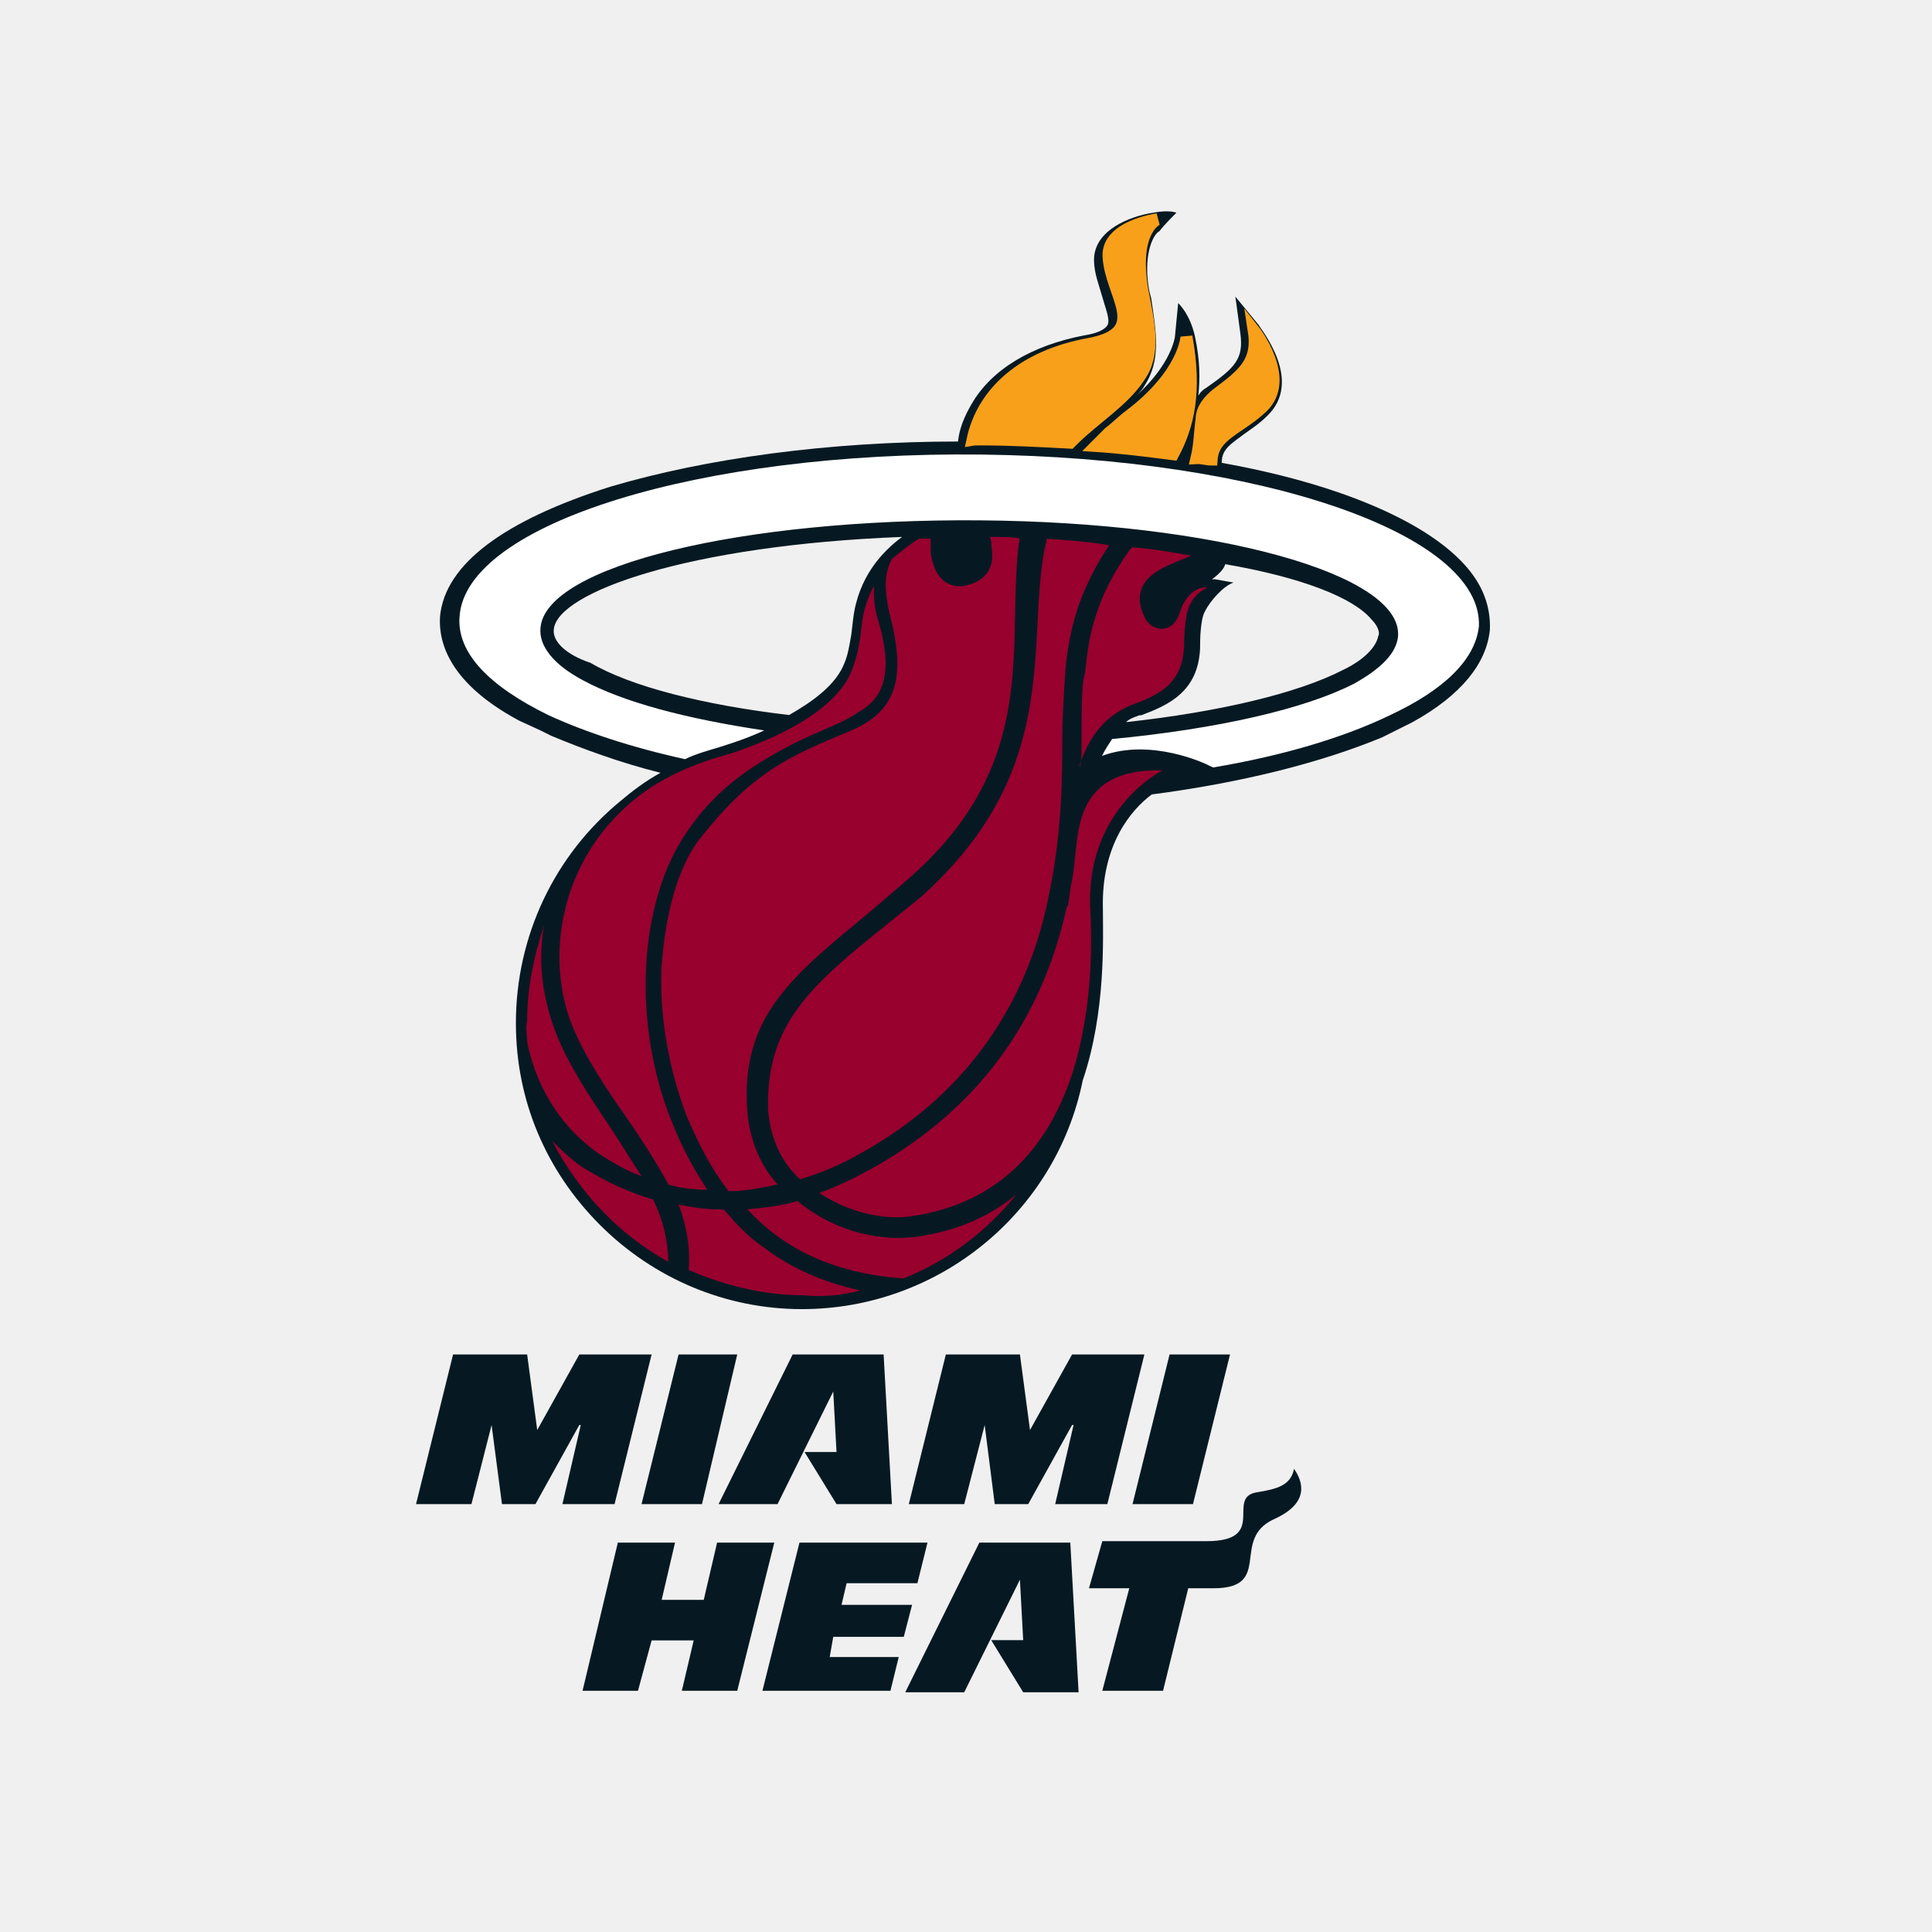
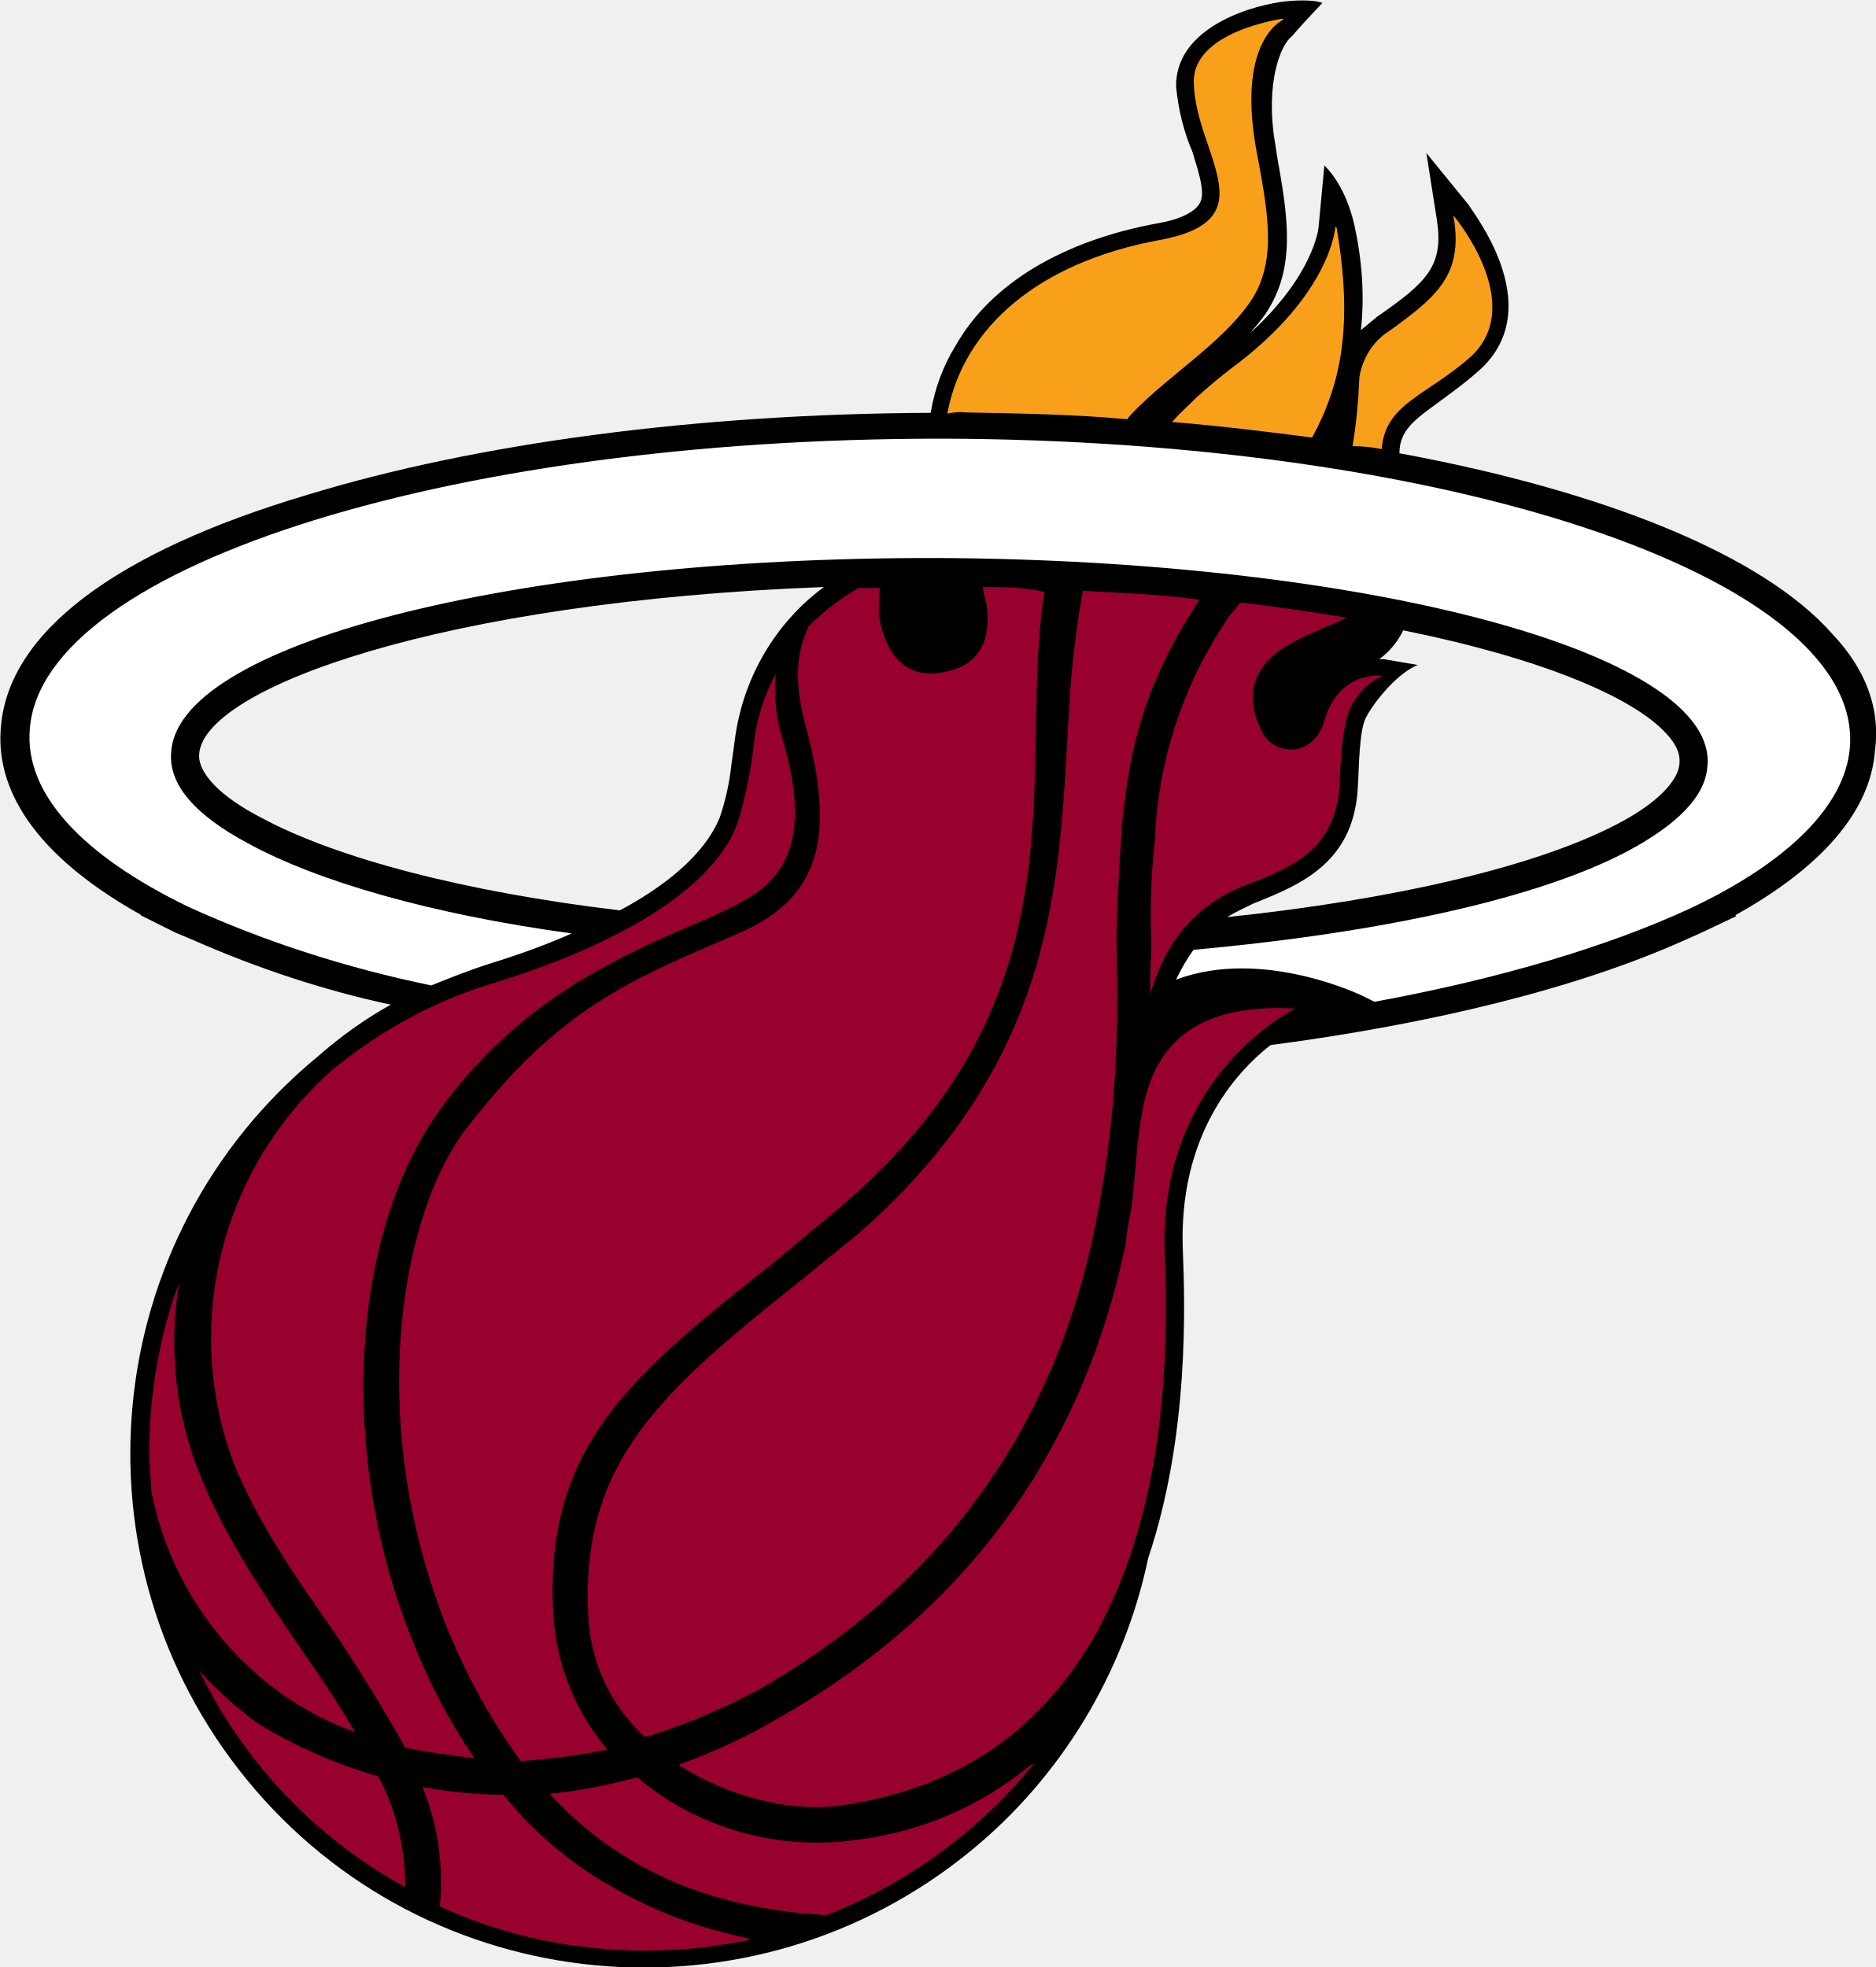
- <svg xmlns="http://www.w3.org/2000/svg" version="1.1" id="layer" x="0px" y="0px" viewBox="-153 -46 652 652" style="enable-background:new -153 -46 652 652;" xml:space="preserve">
+ <svg xmlns="http://www.w3.org/2000/svg" version="1.1" id="Layer_1" x="0px" y="0px" viewBox="0 0 194.9 204.4" style="enable-background:new 0 0 194.9 204.4;" xml:space="preserve">
  <style type="text/css">
- 	.st0{fill:#061922;}
- 	.st1{fill:#98002E;}
- 	.st2{fill:#F9A01B;stroke:#F9A01B;stroke-width:4.027;}
+ 	.st0{fill:#98002E;}
+ 	.st1{fill:#F9A01B;}
+ 	.st2{fill:none;stroke:#F9A01B;stroke-width:0.12;}
	.st3{fill:#FFFFFF;}
</style>
-   <g>
-     <g>
-       <path class="st0" d="M341,144.3c-13.6-14.8-43.1-27.2-81.7-34.1c0-4.5,2.8-6.2,7.4-9.6c2.3-1.7,5.1-3.4,7.9-6.2    c12.5-11.9-2.3-29.5-2.8-30.7l-7.9-9.6l1.7,12.5c1.1,8.5-1.7,11.4-11.4,18.2c-1.1,0.6-2.3,1.7-2.8,2.8c0.6-5.7,0.6-11.9-1.1-19.9    c-1.7-7.9-5.7-11.4-5.7-11.4l-1.1,11.4c0,0-1.1,9.1-13.1,19.9c1.1-1.1,2.3-2.3,2.8-3.4c5.7-8.5,4-18.2,2.3-29.5l-0.6-2.3    c-2.3-11.9,1.1-19.3,3.4-20.4c1.7-2.3,5.7-6.2,5.7-6.2s-2.3-1.1-7.9,0c-7.4,1.1-19.9,5.7-19.9,15.9c0,4.5,1.7,8.5,2.8,12.5    s2.8,7.9,1.7,9.6c-1.1,1.7-4,2.8-7.9,3.4c-17.6,3.4-31.2,11.4-38,23.3c-2.3,4-4,7.9-4.5,12.5c-43.7,0-85.1,5.7-117.5,15.3    c-35.8,11.4-55.6,26.1-57.3,43.7c-0.6,9.1,3.4,22.7,26.7,35.2l0,0l7.4,3.4l0,0l3.4,1.7l0,0c10.8,4.5,23.3,9.1,36.9,12.5    c-5.1,2.8-9.6,6.2-13.6,9.6c-22.1,18.2-35.2,45.4-35.2,74.9c0,26.1,10.2,49.9,28.4,68.1s42.6,28.4,68.1,28.4    c46,0,85.7-32.4,94.8-77.2c7.9-23.3,6.8-48.2,6.8-57.9c-0.6-21.6,9.6-33.5,16.5-38.6c30.7-4,57.3-10.8,77.8-19.3l0,0l3.4-1.7l0,0    l6.8-3.4l0,0c16.5-9.1,25-19.9,26.1-31.2C350.1,158.5,347.3,151.1,341,144.3z M309.8,163c2.8,2.8,2.8,5.1,2.3,5.7    c-0.6,3.4-4.5,7.9-11.9,11.4l0,0c-15.3,7.9-42,14.2-73.2,17.6c1.1-1.1,2.8-1.7,4.5-2.3h0.6c9.1-3.4,19.3-7.9,19.9-22.7    c0-2.3,0-9.6,1.7-12.5c1.7-3.4,6.2-8.5,9.6-9.6l-6.2-1.1c-0.6,0-0.6,0-1.1,0c2.3-1.7,4-3.4,4.5-5.1    C286,148.8,303.6,155.6,309.8,163z M33.9,166.4c1.1-12.5,45.4-28.4,117.5-31.2c-6.8,5.1-14.8,13.6-16.5,27.8l-0.6,5.1    c-0.6,3.4-1.1,6.8-2.3,9.6c-2.8,7.4-10.8,13.1-18.7,17.6c-28.9-3.4-53.4-9.6-67-17.6l0,0C37.9,174.9,33.4,170.4,33.9,166.4z" />
-       <g>
-         <polygon class="st0" points="83.9,461.6 95.8,411.1 76,411.1 63.5,461.6    " />
-         <path class="st0" d="M128.2,423.6l1.1,20.4h-10.8l10.8,17.6H148l-2.8-50.5h-30.7l-25,50.5h19.9L128.2,423.6L128.2,423.6z" />
-         <polygon class="st0" points="81.1,507.6 77.1,524.6 95.8,524.6 108.3,474.6 89,474.6 84.5,493.9 70.3,493.9 74.8,474.6      55.5,474.6 43.6,524.6 62.3,524.6 66.9,507.6    " />
-         <polygon class="st0" points="127,513.2 128.2,506.4 152,506.4 154.8,495.6 131,495.6 132.7,488.3 156.6,488.3 160,474.6      116.8,474.6 104.3,524.6 147.5,524.6 150.3,513.2    " />
-         <polygon class="st0" points="249.6,461.6 262.1,411.1 241.7,411.1 229.2,461.6    " />
-         <path class="st0" d="M283.7,449.7c2.8,4,5.7,11.4-6.8,17c-14.8,6.8,0,23.3-20.4,23.3h-8.5l-8.5,34.6H219l9.1-34.6h-13.6l4.5-15.9     h35.2c21,0,6.2-14.8,17-16.5C278,456.5,282.6,455.3,283.7,449.7z" />
-         <polygon class="st0" points="28.3,436.6 24.9,411.1 -0.1,411.1 -12.6,461.6 6.1,461.6 12.9,434.9 12.9,434.9 16.4,461.6      27.7,461.6 42.5,434.9 43,434.9 36.8,461.6 54.4,461.6 66.9,411.1 42.5,411.1    " />
-         <polygon class="st0" points="194.6,436.6 191.2,411.1 166.2,411.1 153.7,461.6 172.4,461.6 179.3,434.9 179.3,434.9 182.7,461.6      194,461.6 208.8,434.9 209.3,434.9 203.1,461.6 220.7,461.6 233.2,411.1 208.8,411.1    " />
-         <path class="st0" d="M191.2,487.1l1.1,20.4h-10.8l10.8,17.6H211l-2.8-50.5h-30.7l-25,50.5h19.9L191.2,487.1L191.2,487.1z" />
-       </g>
-       <g>
-         <path class="st1" d="M24.9,305.5c2.3,12.5,9.6,27.8,24.4,38c4.5,2.8,9.1,5.7,14.2,7.4c-3.4-5.1-6.8-10.8-10.2-15.9     c-6.8-10.2-14.2-21-18.7-32.4c-4.5-11.9-6.2-23.8-4-36.3l0,0c-3.4,10.2-5.7,21-5.7,32.4C24.3,301,24.9,303.2,24.9,305.5     L24.9,305.5z" />
-         <path class="st1" d="M40.2,300.4c4.5,10.8,11.4,21,18.2,30.7c5.1,7.4,10.2,15.3,14.2,22.7c4,1.1,8.5,1.7,13.1,1.7     c-4.5-6.8-8.5-14.2-11.9-22.7c-13.6-33.5-11.4-74.4,5.1-98.2c8.5-12.5,18.7-20.4,32.4-27.8c11.4-6.2,18.7-7.9,25.5-12.5     c7.9-4.5,11.9-12.5,6.8-30.1c-1.7-5.1-1.7-9.1-1.7-12.5c-1.7,3.4-3.4,7.4-4,12.5l0,0c-0.6,5.1-1.1,10.2-3.4,15.9     c-6.8,18.2-40.9,28.4-45.4,29.5c-13.1,4-23.3,9.6-31.2,17C35.7,247,31.1,277.7,40.2,300.4z" />
-         <g>
-           <path class="st1" d="M181,135.2c0.6,1.1,0.6,2.3,0.6,3.4c1.1,6.2-1.1,11.4-9.1,13.1c-7.9,1.1-10.8-5.7-11.4-11.4      c0-1.7,0-3.4,0-4.5c-1.1,0-2.8,0-4,0c-2.8,1.7-5.7,4-9.1,6.8c-1.7,3.4-3.4,7.9-0.6,19.3c5.1,19.9,2.8,31.8-13.1,38.6      c-20.4,8.5-32.9,13.6-50.5,35.8c-8.5,10.2-12.5,27.8-13.6,44.8c-0.6,17,2.8,34.6,8.5,49.4c4,9.6,8.5,18.2,14.2,25.5      c5.7,0,10.8-1.1,16.5-2.3c-6.2-6.8-9.6-15.9-10.2-25c-2.3-31.8,15.3-45.4,41.4-67l11.9-10.2c47.1-40.3,33.5-81.2,38.6-115.8      C188.9,135.2,184.9,135.2,181,135.2z" />
-         </g>
-         <g>
-           <path class="st1" d="M200.3,135.8c-1.7,6.8-2.3,14.2-2.8,21.6c-1.7,30.7-1.1,64.7-39.7,99.3l-11.9,9.6      c-25.5,20.4-40.3,33.5-39.7,61.9c0.6,9.1,4,17.6,10.8,23.8c7.4-2.3,14.2-5.1,21-9.1c33.5-18.7,54.5-47.7,62.4-84      c5.1-23.3,5.1-42,5.1-56.8c0-7.4,1.1-22.7,1.1-22.7c1.1-9.6,2.8-22.7,13.6-39.7c0.6-0.6,0.6-1.1,1.1-1.7      C215,136.9,207.6,136.3,200.3,135.8z" />
-         </g>
-         <path class="st1" d="M211,234C211,233.4,211,233.4,211,234C211,233.4,211,234,211,234c-1.1,5.7-1.1,11.4-2.3,17.6     c-0.6,2.3-0.6,4.5-1.1,6.8c0,0.6,0,1.1-0.6,1.7c-8.5,38.6-30.1,68.1-65.3,88c-6.2,3.4-11.9,6.2-18.2,8.5     c10.2,6.8,22.1,9.1,30.7,7.9c31.8-4.5,47.1-25.5,54.5-47.7c7.4-22.7,6.8-46.5,6.2-56.8c-1.1-33.5,24.4-46,24.4-46     C220.1,213.5,213.3,222.1,211,234z" />
-         <path class="st1" d="M190,357.1c-13.1,10.8-26.7,13.1-32.9,14.2c-12.5,1.7-27.2-1.1-40.3-11.4l-0.6-0.6c-5.7,1.7-11.4,2.3-17,2.8     c12.5,13.6,29.5,21.6,52.2,23.3c0,0,0,0,0.6,0l0,0C167.3,379.3,180.4,369.1,190,357.1C190.6,356.6,190.6,356.6,190,357.1z" />
-         <path class="st1" d="M72.5,379.8c0-6.8-1.7-14.2-5.1-21c-7.9-2.3-15.3-5.7-22.7-10.2c-4-2.3-7.9-6.2-11.4-9.6l0,0     C42.5,356.6,56.1,370.8,72.5,379.8L72.5,379.8z" />
-         <path class="st1" d="M137.3,389.5c-12.5-2.8-23.3-7.4-32.9-14.8c-5.1-3.4-9.1-7.9-13.1-12.5c-5.1,0-10.2-0.6-15.3-1.7     c2.8,7.4,4,14.8,3.4,22.1l0,0c11.9,5.1,25,8.5,38.6,8.5C124.2,391.8,131,391.2,137.3,389.5L137.3,389.5z" />
-         <g>
-           <path class="st1" d="M245.1,160.8c-2.3,7.4-9.1,6.2-11.4,2.3c-3.4-6.2-2.3-10.8,1.1-14.2c3.4-3.4,9.1-5.1,14.2-7.4l0,0      c-6.2-1.1-13.1-2.3-19.9-2.8c0,0,0,0-0.6,0.6c-0.6,0.6-1.1,1.7-1.7,2.3c-11.4,17-12.5,29.5-13.6,39.2l-0.6,2.8      c-0.6,5.1-0.6,11.4-0.6,18.7c0,1.1,0,2.3,0,3.4c0,2.8,0,5.1-0.6,7.4l0,0c0-1.1,0-1.7,0-1.1c3.4-10.2,9.1-16.5,17-19.9      c9.1-3.4,17.6-6.8,18.2-19.9c0-5.7,0.6-10.8,1.7-13.6c2.3-5.1,6.2-6.2,6.2-6.2C252.5,151.7,247.4,153.4,245.1,160.8z" />
-         </g>
-       </g>
-     </g>
-     <g>
-       <path class="st2" d="M255.9,109.1c0.6-8.5,9.1-10.2,17-17.6c10.2-9.6-2.8-26.1-2.8-26.1c1.7,10.8-3.4,14.8-12.5,21.6    c-2.8,2.3-5.1,5.1-5.1,8.5c-0.6,4-0.6,8.5-1.7,13.1C252.5,108.5,254.2,109.1,255.9,109.1z" />
-       <path class="st2" d="M228.1,94.3c-2.3,1.7-4.5,4-6.8,5.7c-1.7,1.7-2.8,2.8-4.5,4.5c9.1,0.6,17.6,1.7,26.1,2.8    c5.1-9.6,7.9-21,4.5-39.7C247.4,67.7,246.8,80.2,228.1,94.3z" />
-       <path class="st2" d="M178.1,102.3c10.2,0,20.4,0.6,30.1,1.1c0.6-0.6,0.6-0.6,1.1-1.1c6.8-6.8,17-13.1,22.1-21    c5.7-7.9,3.4-17.6,1.1-29.5c-3.4-20.4,5.1-23.8,5.1-23.8s-17,2.3-16.5,12.5c0.6,13.1,14.2,25.5-6.2,29.5    c-22.7,4-36.3,16.5-39.7,32.4C175.8,102.3,177,102.3,178.1,102.3z" />
-     </g>
-     <path class="st3" d="M178.1,107.4c-94.8-1.1-173.7,23.3-176,54.5c-1.1,12.5,10.2,23.8,30.1,33.5c12.5,5.7,27.8,10.8,46,14.8   c3.4-1.7,7.4-2.8,11.4-4c3.4-1.1,9.1-2.8,15.3-5.7c-26.7-4-47.7-9.6-61.3-17c-9.6-5.1-14.8-11.4-14.2-17.6   c1.7-21,68.1-36.9,148.1-36.3s143,18.2,141.3,39.2c-0.6,5.7-5.7,10.8-14.8,15.9c-16.5,8.5-46,15.3-81.7,18.7   c-1.1,1.7-2.3,3.4-3.4,5.7c16.5-6.2,35.2,2.8,35.2,2.8s1.1,0.6,2.3,1.1c23.8-4,44.3-10.2,59.6-17.6c18.2-8.5,28.9-18.7,30.1-30.1   C347.3,134.1,272.3,108.5,178.1,107.4z" />
-   </g>
+   <path d="M20.7,78.3c0.6-6.8,25.1-15.8,64.9-17.3c-5,3.7-8.3,9.3-9.2,15.5L76,79.4c-0.2,1.9-0.6,3.7-1.2,5.5c-1.6,4-5.9,7.3-10.4,9.7  c-16-1.9-29.4-5.4-37.2-9.6C22.9,82.8,20.5,80.3,20.7,78.3z M173.1,76.2c1.6,1.7,1.4,2.8,1.4,3.1c-0.1,1.9-2.5,4.3-6.6,6.4  c-8.5,4.4-23.2,7.8-40.4,9.6c0.8-0.5,1.7-0.9,2.5-1.3l0.2-0.1c5-2,10.7-4.3,10.9-12.6c0.1-1.3,0.1-5.3,0.8-6.7  c1-1.9,3.4-4.7,5.4-5.5l-3.5-0.6h-0.5c1.1-0.8,1.9-1.8,2.5-3C160.1,68.4,169.6,72.4,173.1,76.2L173.1,76.2z M190.4,65.9  c-7.3-8.3-23.9-14.9-45-18.8c0-2.4,1.6-3.5,4.2-5.4c1.5-1.1,3-2.2,4.4-3.5c6.8-6.6-1.2-16.4-1.4-16.9l-4.4-5.4l1.1,7  c0.7,4.7-1,6.4-6.2,10c-0.6,0.5-1.1,0.9-1.7,1.4c0.4-3.7,0.1-7.4-0.7-11c-1-4.3-3.1-6.1-3.1-6.1l-0.6,6.4c0,0.1-0.5,5-7.1,11  c0.6-0.7,1.1-1.3,1.6-2c3.2-4.8,2.3-10.1,1.2-16.3l-0.2-1.3c-1.1-6.4,0.6-10.4,1.7-11.2c1.1-1.3,3.2-3.5,3.2-3.5s-1.1-0.5-4.3-0.1  c-4.1,0.6-11,3.1-10.9,8.8c0.2,2.3,0.8,4.7,1.7,6.8c0.7,2.3,1.4,4.4,0.7,5.4c-0.5,0.8-1.9,1.6-4.3,2c-9.8,1.8-17.3,6.2-21,12.7  c-1.3,2.1-2.2,4.5-2.6,7C72.6,43,49.7,46,32,51.4c-20.2,6-31.1,14.4-31.9,24.1C-0.4,80.7,2,88,14.7,95.1h-0.1l3.6,1.8l1.9,0.8  c6.6,2.9,13.5,5.2,20.5,6.7c-2.7,1.5-5.2,3.3-7.6,5.4c-22.8,18.8-26,52.4-7.3,75.2s52.4,26,75.2,7.3c9.4-7.7,15.9-18.5,18.4-30.4  c4.3-12.8,3.8-26.6,3.6-31.9c-0.5-11.9,5.4-18.5,9.1-21.4c16.8-2.2,31.8-5.9,42.8-10.8l1.8-0.8l3.8-1.8l-0.1-0.1  c9-5,14-10.8,14.5-17C195.4,73.7,193.9,69.6,190.4,65.9L190.4,65.9z" />
+   <path class="st0" d="M15.7,154.8c1.6,8.5,6.4,16,13.4,21.1c2.4,1.7,5,3.1,7.8,4.1c-1.7-2.9-3.7-5.9-5.8-8.9  c-3.8-5.6-7.8-11.5-10.3-17.8c-2.6-6.3-3.3-13.3-2.2-20c-2.1,5.7-3.1,11.7-3.1,17.8C15.5,152.4,15.7,153.6,15.7,154.8z" />
+   <path class="st0" d="M24.3,152.1c2.4,5.9,6.2,11.5,10,16.9c2.8,4.1,5.4,8.3,7.8,12.6c2.4,0.5,4.8,0.8,7.2,1.1  c-2.7-3.9-4.9-8.2-6.6-12.6c-7.4-18.5-6.5-41.3,2.8-54.5c4.6-6.5,10.7-11.7,17.8-15.4c6.2-3.4,10.2-4.4,14.3-6.8  c4.3-2.5,6.6-6.8,3.7-16.6c-0.7-2.2-0.9-4.5-0.7-6.8c-1.1,2.1-1.9,4.4-2.2,6.7c-0.3,3-0.9,6-1.8,8.9c-3.8,10.1-22.4,15.6-24.8,16.4  c-6.3,1.8-12.2,5-17.3,9.2C22.9,121.5,18.9,137.7,24.3,152.1z" />
+   <path class="st0" d="M102.1,61c0.1,0.6,0.2,1.2,0.4,1.8c0.5,3.6-0.6,6.5-4.8,7.1c-4.4,0.7-6-3.1-6.4-6.2c0-1.2,0.1-2,0.1-2.6h-2.2  c-1.9,1.1-3.6,2.4-5.2,4c-0.8,1.9-1.9,4.6-0.2,10.7c2.9,10.9,1.6,17.5-7.1,21.2c-11.2,4.8-18.4,7.7-27.8,19.7  c-4.6,5.6-7.1,15.2-7.4,24.7c-0.3,9.4,1.4,18.7,4.8,27.4c2,5,4.6,9.8,7.8,14.2c3-0.2,6-0.6,9-1.2c-3.3-3.9-5.3-8.8-5.6-13.9  c-1.1-17.8,8.4-25.2,23-36.8l6.6-5.5c26.2-22.2,18.5-44.8,21.4-64.1C106.3,61,104.2,61,102.1,61z" />
+   <path class="st0" d="M112.5,61.4c-0.7,4-1.2,8-1.4,12c-1.1,16.8-0.5,35.9-21.8,54.7l-6.4,5.2c-14.3,11.4-22.4,18.6-21.8,34.1  c0.1,5,2.2,9.7,5.9,13.1c4.1-1.2,8-2.9,11.8-4.9c18.5-10.6,30.1-26.3,34.6-46.4c2.8-12.7,2.8-23,2.6-31.4c0-4.2,0.6-12.4,0.6-12.4  c0.6-5.2,1.3-12.6,7.4-22.1c0.2-0.4,0.4-0.6,0.6-1C120.8,61.8,116.7,61.6,112.5,61.4z" />
+   <path class="st0" d="M118.7,115.4c-0.6,3.1-0.7,6.5-1.1,9.8c-0.2,1.2-0.5,2.5-0.6,3.7c0,0.4-0.1,0.7-0.2,1.1  c-4.6,21.2-16.7,37.7-36.2,48.7c-3.2,1.9-6.6,3.4-10.1,4.7c5.8,3.7,12.4,4.9,16.9,4.2c17.5-2.5,26-13.9,30.1-26.2  c4.2-12.5,3.7-25.8,3.5-31.3c-0.6-18.5,13.6-25.3,13.6-25.3C123.7,104.2,119.9,109,118.7,115.4z" />
+   <path class="st0" d="M107.1,183.4c-5.2,4.3-11.5,7-18.2,7.8c-7.9,1.1-16-1.1-22.2-6.1c-0.2-0.1-0.2-0.2-0.5-0.4  c-3,0.8-6,1.4-9.1,1.7c7,7.6,16.3,11.9,28.7,12.6h0.1c8.4-3.3,15.8-8.7,21.5-15.7C107.2,183.3,107.2,183.4,107.1,183.4z" />
+   <path class="st0" d="M42.1,196.1c0-4-0.9-8-2.8-11.5c-4.4-1.3-8.6-3.1-12.5-5.5c-2.2-1.6-4.3-3.5-6.1-5.5  C25.3,183.1,32.8,191,42.1,196.1z" />
+   <path class="st0" d="M77.7,201.4c-6.5-1.3-12.7-4-18.1-7.9c-2.7-2-5.2-4.4-7.3-7c-2.8,0-5.6-0.3-8.4-0.8c1.6,3.9,2.2,8.2,1.8,12.4  c6.7,3.1,14,4.6,21.4,4.6c3.6,0,7.2-0.4,10.7-1.1C77.8,201.4,77.7,201.4,77.7,201.4z" />
+   <path class="st0" d="M137.6,74.9c-1.2,4-5.2,3.5-6.4,1.3c-1.8-3.4-1.1-6,0.8-7.8c1.8-1.8,4.9-2.8,7.9-4.2h0.1  c-3.5-0.6-7.2-1.1-11-1.6c-0.1,0.1-0.1,0.1-0.2,0.1c-0.3,0.4-0.6,0.8-1,1.2c-4.4,6.4-7.1,13.8-7.7,21.6l-0.1,1.7  c-0.4,3.5-0.5,7-0.4,10.4v1.7c-0.1,1.4-0.1,2.9-0.1,4.2l0,0c0.1-0.6,0.1-0.7,0.1-0.5c1.7-5.6,4.9-9,9.5-10.9  c5-1.9,9.8-3.7,10.1-10.9c0.1-3,0.4-6,1-7.4c0.7-1.6,1.9-2.9,3.5-3.6C141.3,70.1,138.7,71.1,137.6,74.9z" />
+   <path class="st1" d="M143.5,46.6c0.4-4.8,4.9-5.6,9.4-9.7c5.6-5.4-1.8-14.3-1.8-14.3c1,6-1.8,8.3-6.8,11.9c-1.6,1-2.7,2.8-3,4.7  c-0.1,2.4-0.3,4.7-0.7,7.1C141.5,46.3,142.5,46.4,143.5,46.6z" />
+   <path class="st2" d="M143.5,46.6c0.4-4.8,4.9-5.6,9.4-9.7c5.6-5.4-1.8-14.3-1.8-14.3c1,6-1.8,8.3-6.8,11.9c-1.6,1-2.7,2.8-3,4.7  c-0.1,2.4-0.3,4.7-0.7,7.1C141.5,46.3,142.5,46.4,143.5,46.6z" />
+   <path class="st1" d="M128,38.3c-1.3,1-2.5,2-3.7,3.1c-0.8,0.8-1.7,1.6-2.4,2.4c4.9,0.4,9.7,1,14.4,1.6c2.9-5.4,4.3-11.4,2.5-21.8  C138.8,23.6,138.4,30.6,128,38.3z" />
+   <path class="st2" d="M128,38.3c-1.3,1-2.5,2-3.7,3.1c-0.8,0.8-1.7,1.6-2.4,2.4c4.9,0.4,9.7,1,14.4,1.6c2.9-5.4,4.3-11.4,2.5-21.8  C138.8,23.6,138.4,30.6,128,38.3z" />
+   <path class="st1" d="M100.4,42.8c5.6,0.1,11.2,0.2,16.7,0.7c0.1-0.2,0.3-0.4,0.5-0.6c3.6-3.8,9.2-7.2,12.2-11.5s1.8-9.7,0.6-16.2  C128.5,4,133.3,2,133.3,2s-9.5,1.3-9.2,6.7c0.2,7.3,7.8,14.2-3.6,16.3c-12.5,2.3-20.3,9-22,17.9C99.1,42.8,99.7,42.7,100.4,42.8z" />
+   <path class="st2" d="M100.4,42.8c5.6,0.1,11.2,0.2,16.7,0.7c0.1-0.2,0.3-0.4,0.5-0.6c3.6-3.8,9.2-7.2,12.2-11.5s1.8-9.7,0.6-16.2  C128.5,4,133.3,2,133.3,2s-9.5,1.3-9.2,6.7c0.2,7.3,7.8,14.2-3.6,16.3c-12.5,2.3-20.3,9-22,17.9C99.1,42.8,99.7,42.7,100.4,42.8z" />
+   <path class="st3" d="M100.4,45.6c-52.3-0.5-95.9,13-97.3,30.1c-0.6,6.8,5.5,13.2,16.4,18.5c8.1,3.7,16.6,6.4,25.3,8.2  c2-0.8,4-1.6,6.2-2.3c2.9-0.9,5.7-1.9,8.4-3.1c-14.6-2-26.4-5.4-33.7-9.4c-5.4-2.9-8.3-6.1-7.9-9.6c1-11.5,37.6-20.4,81.6-20  c44.2,0.5,79.1,10.2,78,21.6c-0.2,3.2-3.2,6.1-8.2,8.8c-9.2,4.9-25.4,8.5-45.2,10.3c-0.7,1-1.3,2-1.8,3.1c9-3.4,19.4,1.7,19.4,1.7  c0.4,0.2,0.8,0.4,1.2,0.6c13.1-2.4,24.4-5.8,32.8-9.7c10-4.7,16.1-10.6,16.6-16.7C193.6,60.5,152.6,46.2,100.4,45.6z" />
</svg>
